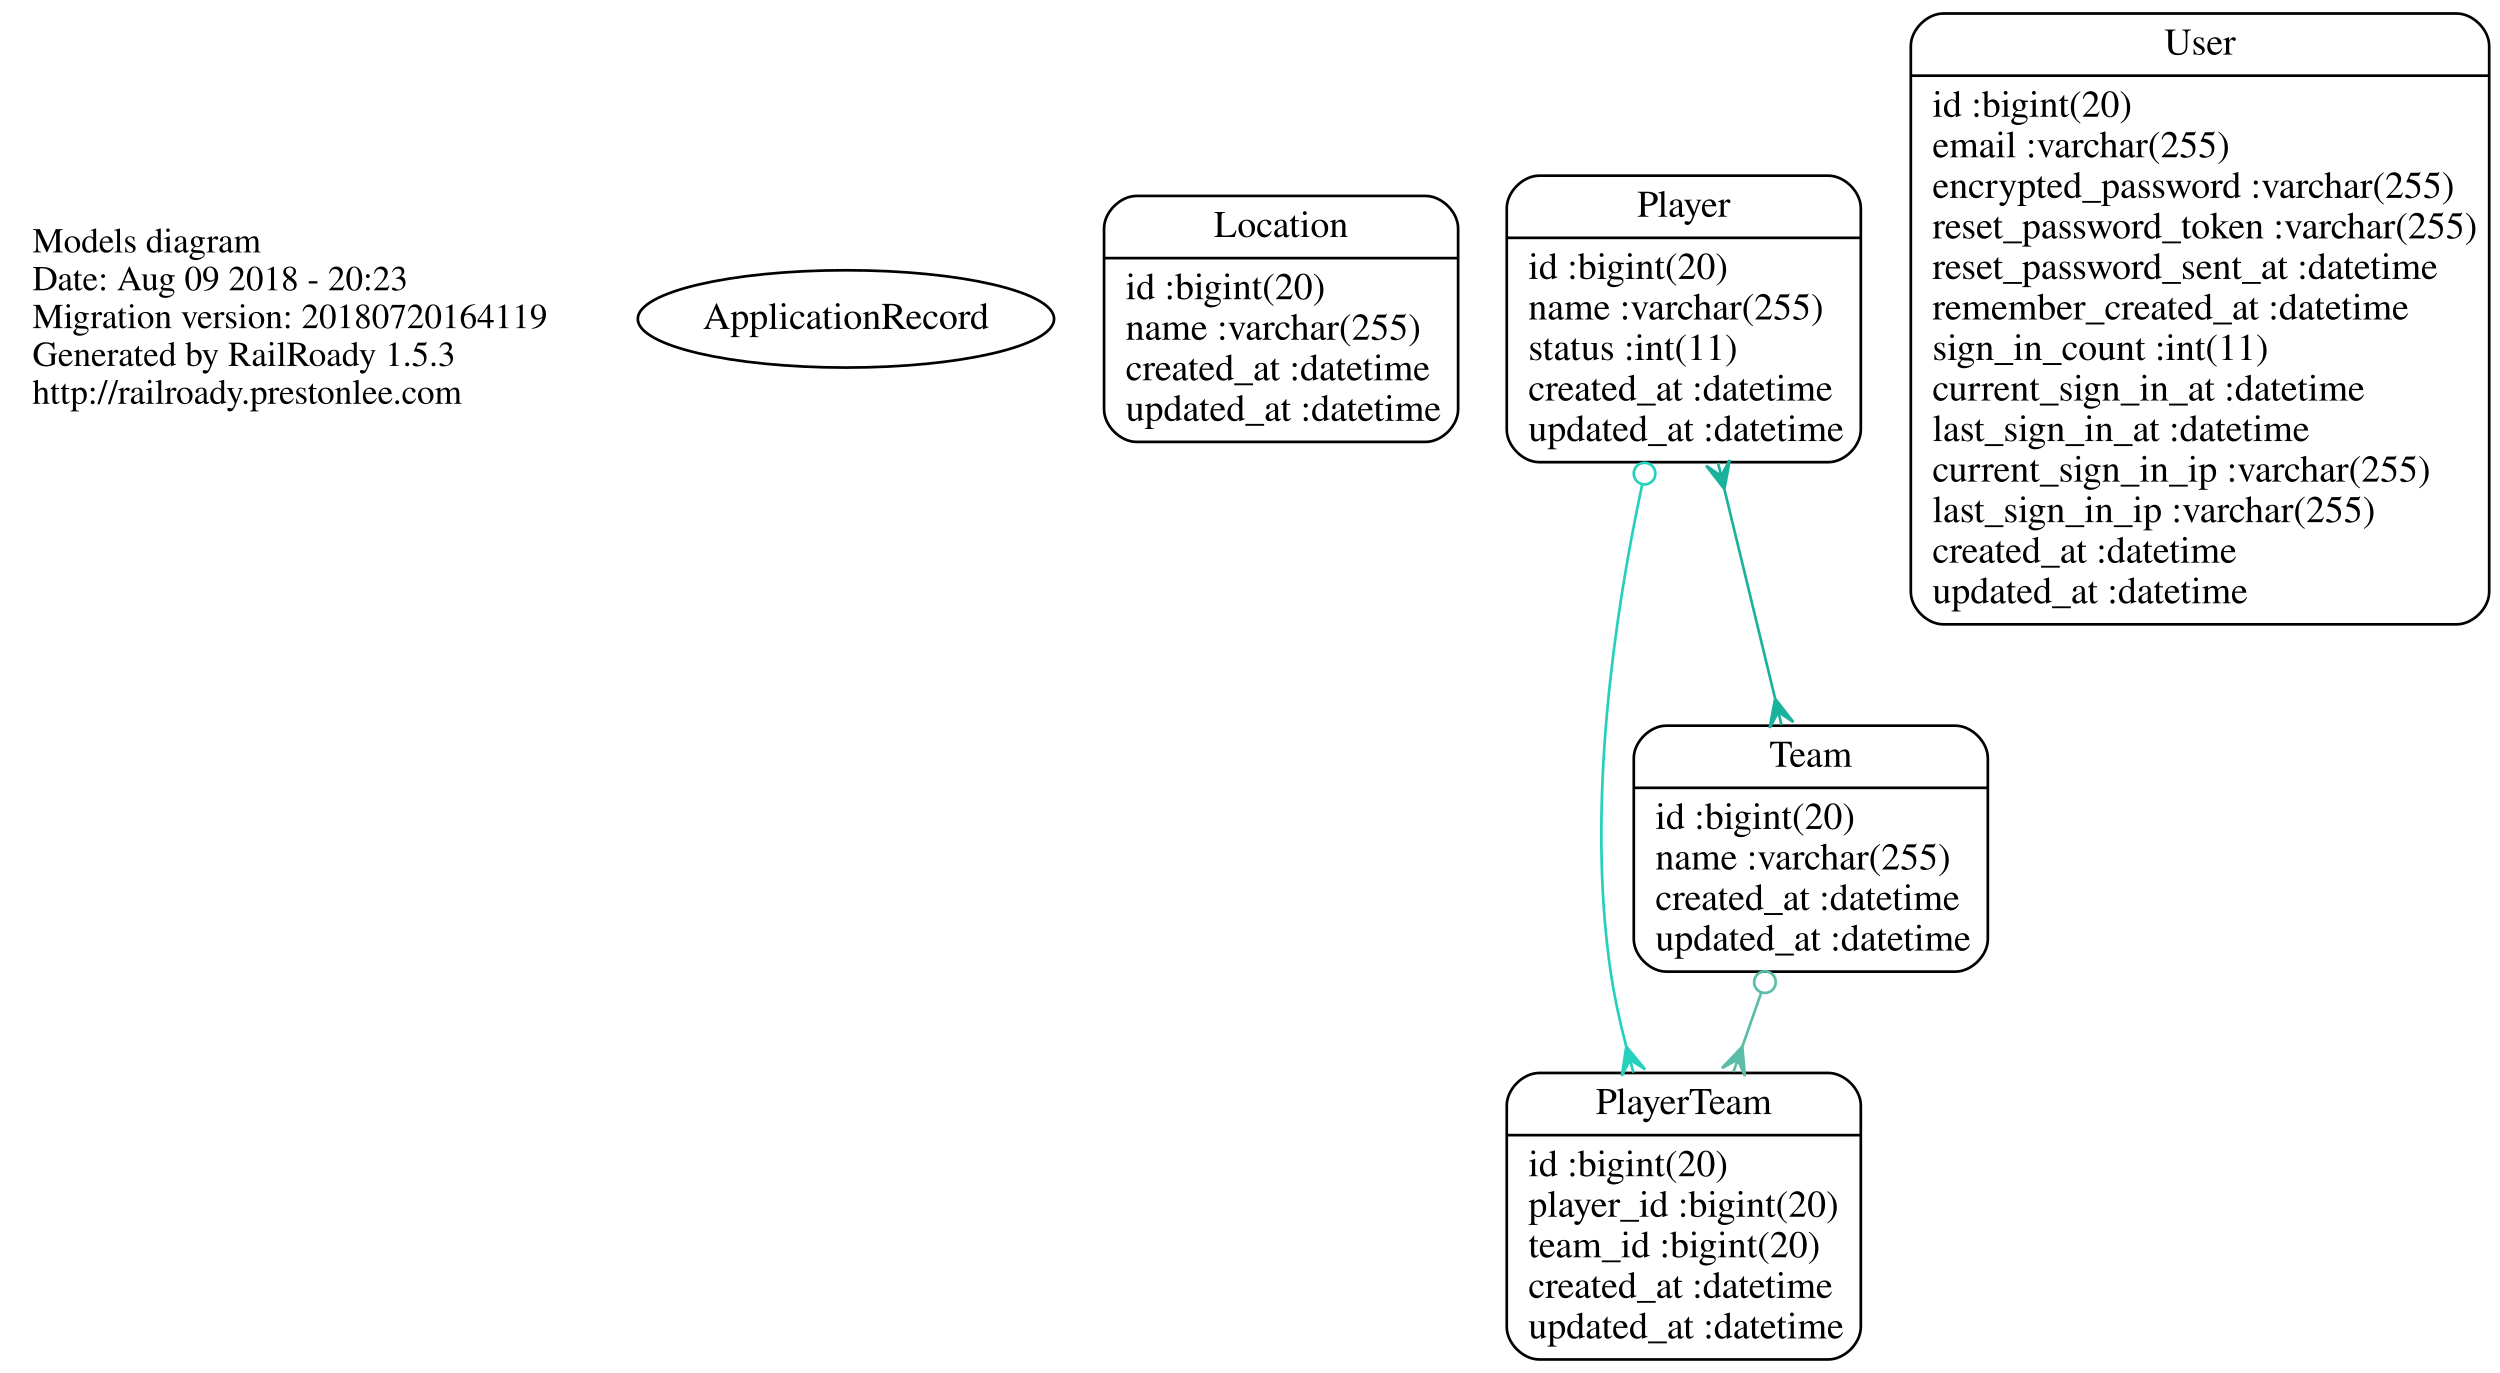
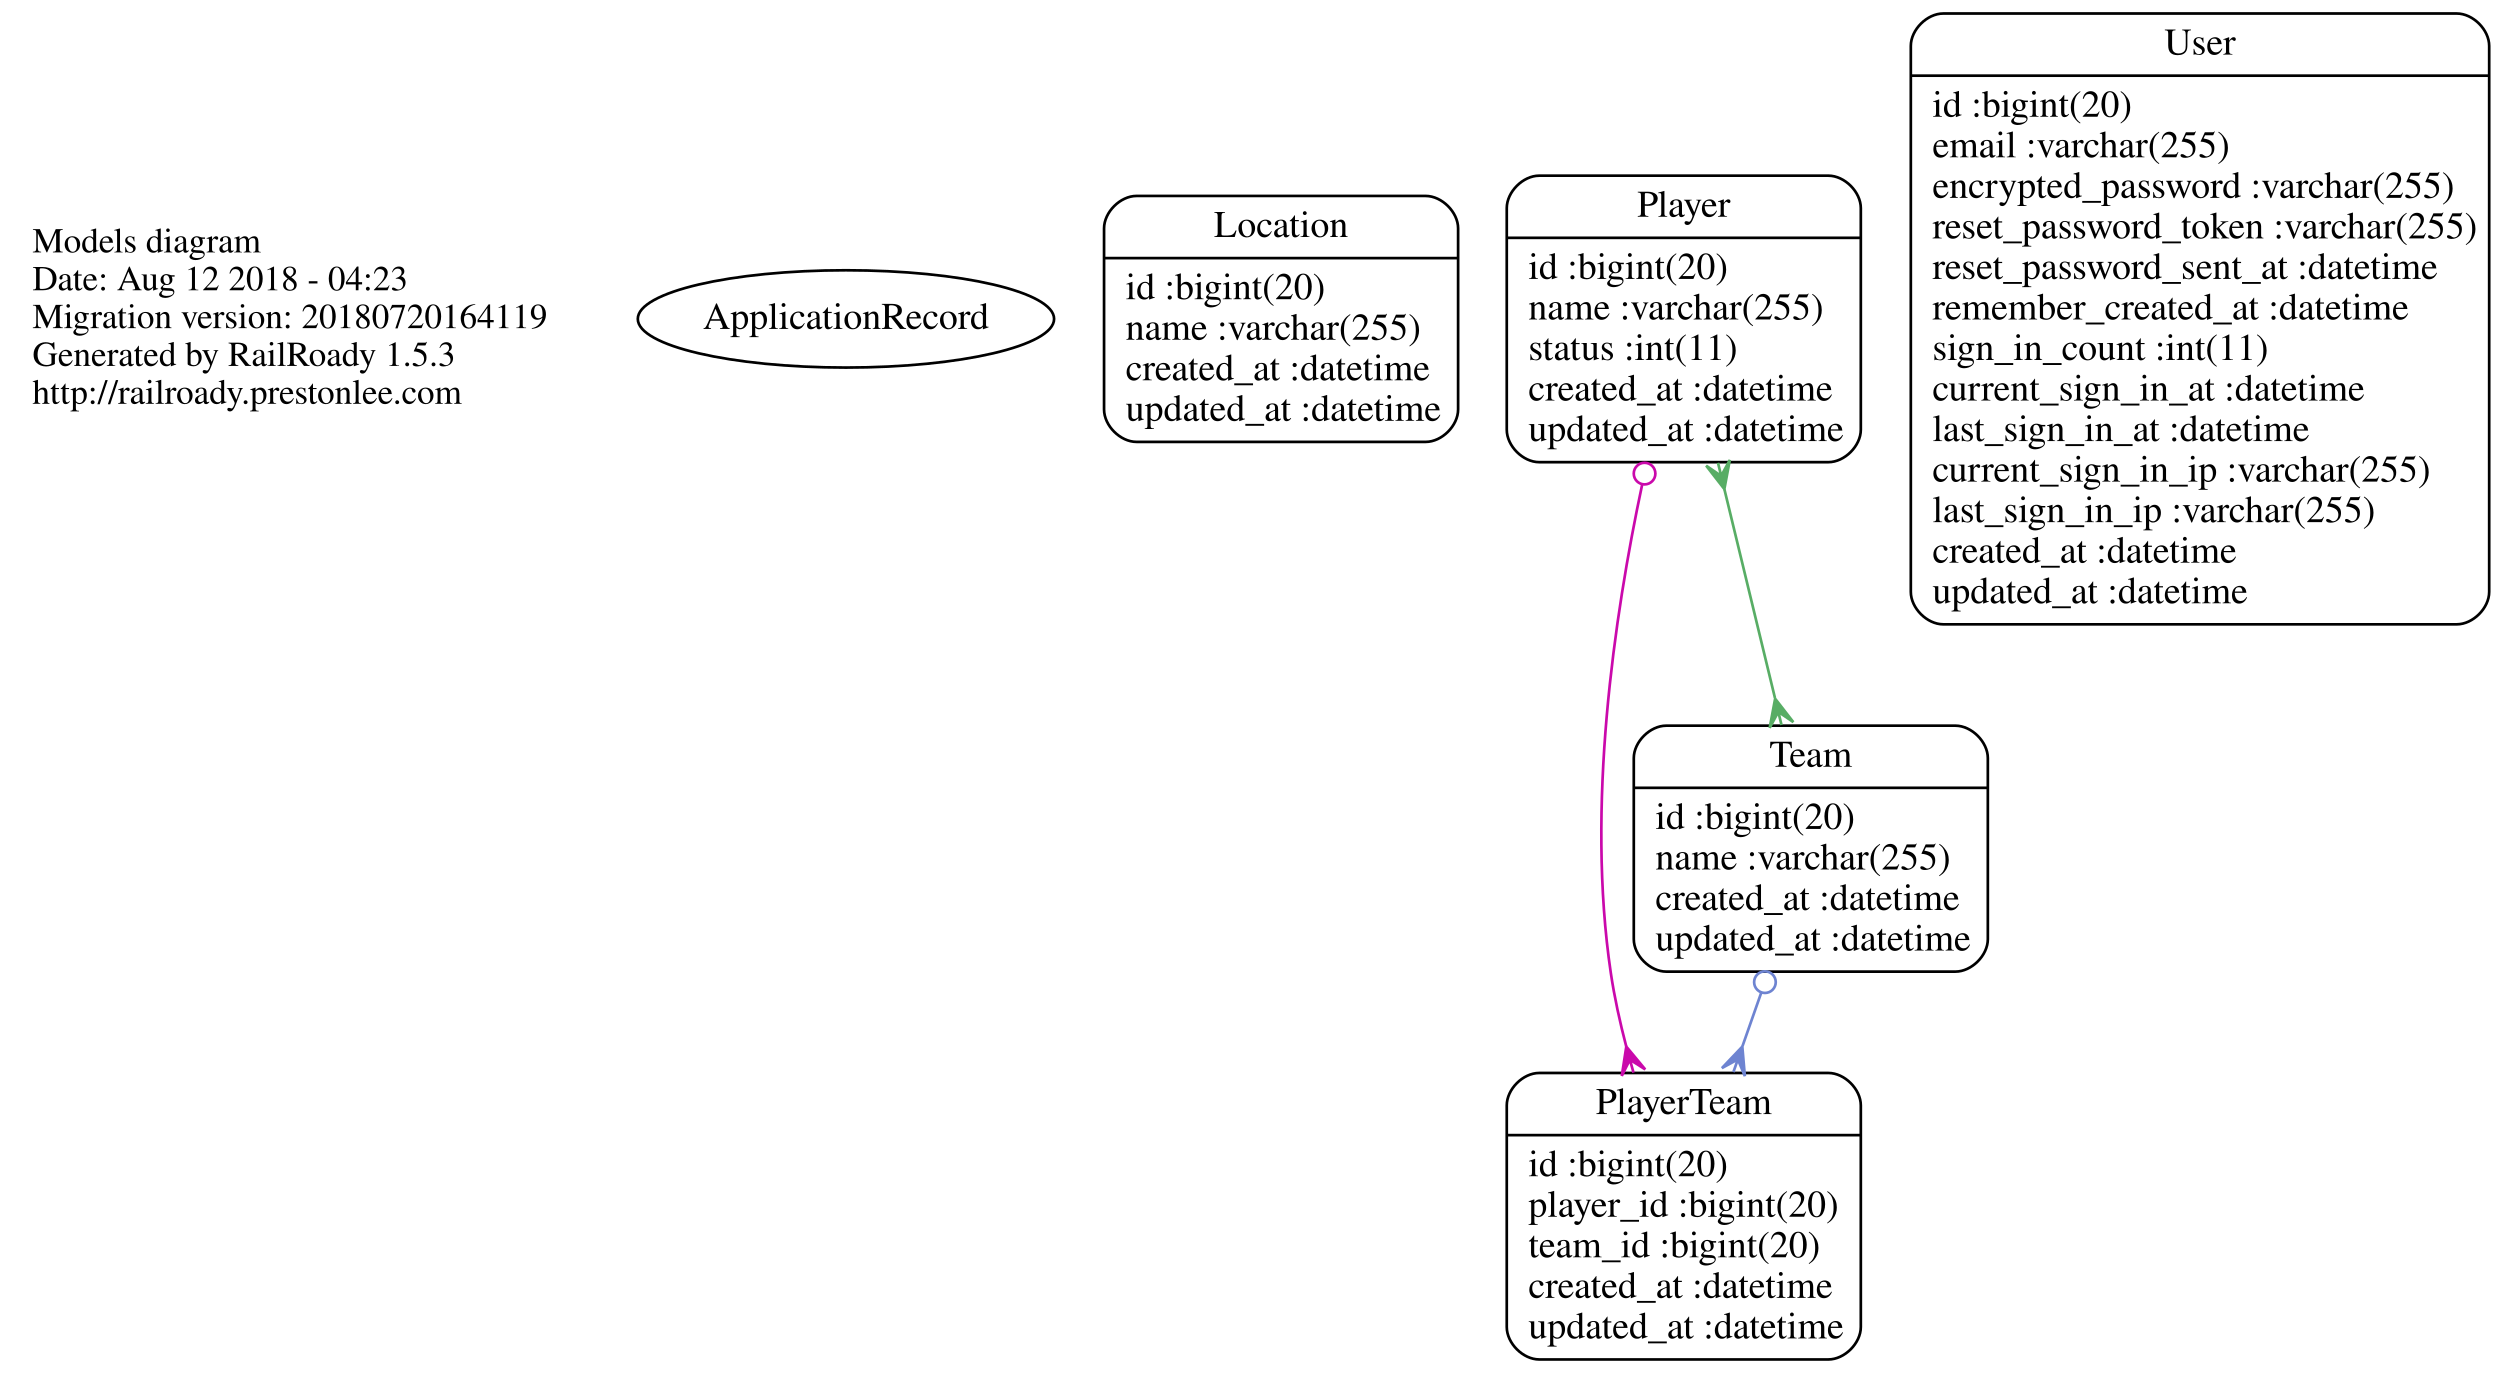
<svg xmlns="http://www.w3.org/2000/svg" width="925pt" height="508pt" viewBox="0.00 0.00 925.00 508.00">
  <g id="graph0" class="graph" transform="scale(1 1) rotate(0) translate(4 504)">
    <polygon fill="none" stroke="none" points="-4,4 -4,-504 921,-504 921,4 -4,4" />
    <g id="node1" class="node">
      <text text-anchor="start" x="8" y="-410.6" font-family="Times,serif" font-size="13.00">Models diagram</text>
-       <text text-anchor="start" x="8" y="-396.6" font-family="Times,serif" font-size="13.00">Date: Aug 09 2018 - 20:23</text>
+       <text text-anchor="start" x="8" y="-396.6" font-family="Times,serif" font-size="13.00">Date: Aug 12 2018 - 04:23</text>
      <text text-anchor="start" x="8" y="-382.6" font-family="Times,serif" font-size="13.00">Migration version: 20180720164119</text>
      <text text-anchor="start" x="8" y="-368.6" font-family="Times,serif" font-size="13.00">Generated by RailRoady 1.5.3</text>
      <text text-anchor="start" x="8" y="-354.6" font-family="Times,serif" font-size="13.00">http://railroady.prestonlee.com</text>
    </g>
    <g id="node2" class="node">
      <ellipse fill="none" stroke="black" cx="309" cy="-386" rx="77.015" ry="18" />
      <text text-anchor="middle" x="309" y="-382.3" font-family="Times,serif" font-size="14.00">ApplicationRecord</text>
    </g>
    <g id="node3" class="node">
      <path fill="none" stroke="black" d="M416.5,-340.5C416.5,-340.5 523.5,-340.5 523.5,-340.5 529.5,-340.5 535.5,-346.5 535.5,-352.5 535.5,-352.5 535.5,-419.5 535.5,-419.5 535.5,-425.5 529.5,-431.5 523.5,-431.5 523.5,-431.5 416.5,-431.5 416.5,-431.5 410.5,-431.5 404.5,-425.5 404.5,-419.5 404.5,-419.5 404.5,-352.5 404.5,-352.5 404.5,-346.5 410.5,-340.5 416.5,-340.5" />
      <text text-anchor="middle" x="470" y="-416.3" font-family="Times,serif" font-size="14.00">Location</text>
      <polyline fill="none" stroke="black" points="404.5,-408.5 535.5,-408.5 " />
      <text text-anchor="start" x="412.5" y="-393.3" font-family="Times,serif" font-size="14.00">id :bigint(20)</text>
      <text text-anchor="start" x="412.5" y="-378.3" font-family="Times,serif" font-size="14.00">name :varchar(255)</text>
      <text text-anchor="start" x="412.5" y="-363.3" font-family="Times,serif" font-size="14.00">created_at :datetime</text>
      <text text-anchor="start" x="412.5" y="-348.3" font-family="Times,serif" font-size="14.00">updated_at :datetime</text>
    </g>
    <g id="node4" class="node">
      <path fill="none" stroke="black" d="M565.5,-333C565.5,-333 672.5,-333 672.5,-333 678.5,-333 684.5,-339 684.5,-345 684.5,-345 684.5,-427 684.5,-427 684.5,-433 678.5,-439 672.5,-439 672.5,-439 565.5,-439 565.5,-439 559.5,-439 553.5,-433 553.5,-427 553.5,-427 553.5,-345 553.5,-345 553.5,-339 559.5,-333 565.5,-333" />
      <text text-anchor="middle" x="619" y="-423.8" font-family="Times,serif" font-size="14.00">Player</text>
      <polyline fill="none" stroke="black" points="553.5,-416 684.5,-416 " />
      <text text-anchor="start" x="561.5" y="-400.8" font-family="Times,serif" font-size="14.00">id :bigint(20)</text>
      <text text-anchor="start" x="561.5" y="-385.8" font-family="Times,serif" font-size="14.00">name :varchar(255)</text>
      <text text-anchor="start" x="561.5" y="-370.8" font-family="Times,serif" font-size="14.00">status :int(11)</text>
      <text text-anchor="start" x="561.5" y="-355.8" font-family="Times,serif" font-size="14.00">created_at :datetime</text>
      <text text-anchor="start" x="561.5" y="-340.8" font-family="Times,serif" font-size="14.00">updated_at :datetime</text>
    </g>
    <g id="node5" class="node">
      <path fill="none" stroke="black" d="M565.5,-1C565.5,-1 672.5,-1 672.5,-1 678.5,-1 684.5,-7 684.5,-13 684.5,-13 684.5,-95 684.5,-95 684.5,-101 678.5,-107 672.5,-107 672.5,-107 565.5,-107 565.5,-107 559.5,-107 553.5,-101 553.5,-95 553.5,-95 553.5,-13 553.5,-13 553.5,-7 559.5,-1 565.5,-1" />
      <text text-anchor="middle" x="619" y="-91.8" font-family="Times,serif" font-size="14.00">PlayerTeam</text>
      <polyline fill="none" stroke="black" points="553.5,-84 684.5,-84 " />
      <text text-anchor="start" x="561.5" y="-68.8" font-family="Times,serif" font-size="14.00">id :bigint(20)</text>
      <text text-anchor="start" x="561.5" y="-53.8" font-family="Times,serif" font-size="14.00">player_id :bigint(20)</text>
      <text text-anchor="start" x="561.5" y="-38.8" font-family="Times,serif" font-size="14.00">team_id :bigint(20)</text>
      <text text-anchor="start" x="561.5" y="-23.8" font-family="Times,serif" font-size="14.00">created_at :datetime</text>
      <text text-anchor="start" x="561.5" y="-8.8" font-family="Times,serif" font-size="14.00">updated_at :datetime</text>
    </g>
    <g id="edge1" class="edge">
-       <path fill="none" stroke="#25d1bd" d="M603.608,-324.727C593.211,-275.884 582.9,-205.345 592,-144 593.322,-135.086 595.352,-125.828 597.716,-116.8" />
-       <ellipse fill="none" stroke="#25d1bd" cx="604.489" cy="-328.769" rx="4" ry="4" />
-       <polygon fill="#25d1bd" stroke="#25d1bd" points="597.728,-116.759 604.734,-108.323 599.062,-111.94 600.397,-107.122 600.397,-107.122 600.397,-107.122 599.062,-111.94 596.06,-105.921 597.728,-116.759 597.728,-116.759" />
+       <path fill="none" stroke="#ca09ab" d="M603.608,-324.727C593.211,-275.884 582.9,-205.345 592,-144 593.322,-135.086 595.352,-125.828 597.716,-116.8" />
+       <ellipse fill="none" stroke="#ca09ab" cx="604.489" cy="-328.769" rx="4" ry="4" />
+       <polygon fill="#ca09ab" stroke="#ca09ab" points="597.728,-116.759 604.734,-108.323 599.062,-111.94 600.397,-107.122 600.397,-107.122 600.397,-107.122 599.062,-111.94 596.06,-105.921 597.728,-116.759 597.728,-116.759" />
    </g>
    <g id="node6" class="node">
      <path fill="none" stroke="black" d="M612.5,-144.5C612.5,-144.5 719.5,-144.5 719.5,-144.5 725.5,-144.5 731.5,-150.5 731.5,-156.5 731.5,-156.5 731.5,-223.5 731.5,-223.5 731.5,-229.5 725.5,-235.5 719.5,-235.5 719.5,-235.5 612.5,-235.5 612.5,-235.5 606.5,-235.5 600.5,-229.5 600.5,-223.5 600.5,-223.5 600.5,-156.5 600.5,-156.5 600.5,-150.5 606.5,-144.5 612.5,-144.5" />
      <text text-anchor="middle" x="666" y="-220.3" font-family="Times,serif" font-size="14.00">Team</text>
      <polyline fill="none" stroke="black" points="600.5,-212.5 731.5,-212.5 " />
      <text text-anchor="start" x="608.5" y="-197.3" font-family="Times,serif" font-size="14.00">id :bigint(20)</text>
      <text text-anchor="start" x="608.5" y="-182.3" font-family="Times,serif" font-size="14.00">name :varchar(255)</text>
      <text text-anchor="start" x="608.5" y="-167.3" font-family="Times,serif" font-size="14.00">created_at :datetime</text>
      <text text-anchor="start" x="608.5" y="-152.3" font-family="Times,serif" font-size="14.00">updated_at :datetime</text>
    </g>
    <g id="edge2" class="edge">
-       <path fill="none" stroke="#1bb29d" d="M634.035,-322.939C640.045,-298.132 646.908,-269.805 652.73,-245.775" />
-       <polygon fill="#1bb29d" stroke="#1bb29d" points="634.012,-323.038 627.283,-331.697 632.834,-327.897 631.657,-332.756 631.657,-332.756 631.657,-332.756 632.834,-327.897 636.03,-333.816 634.012,-323.038 634.012,-323.038" />
-       <polygon fill="#1bb29d" stroke="#1bb29d" points="652.801,-245.48 659.529,-236.821 653.978,-240.621 655.156,-235.762 655.156,-235.762 655.156,-235.762 653.978,-240.621 650.782,-234.702 652.801,-245.48 652.801,-245.48" />
+       <path fill="none" stroke="#58ad65" d="M634.035,-322.939C640.045,-298.132 646.908,-269.805 652.73,-245.775" />
+       <polygon fill="#58ad65" stroke="#58ad65" points="634.012,-323.038 627.283,-331.697 632.834,-327.897 631.657,-332.756 631.657,-332.756 631.657,-332.756 632.834,-327.897 636.03,-333.816 634.012,-323.038 634.012,-323.038" />
+       <polygon fill="#58ad65" stroke="#58ad65" points="652.801,-245.48 659.529,-236.821 653.978,-240.621 655.156,-235.762 655.156,-235.762 655.156,-235.762 653.978,-240.621 650.782,-234.702 652.801,-245.48 652.801,-245.48" />
    </g>
    <g id="edge3" class="edge">
-       <path fill="none" stroke="#5bbca7" d="M647.67,-136.739C645.392,-130.247 643.047,-123.56 640.725,-116.939" />
-       <ellipse fill="none" stroke="#5bbca7" cx="649.026" cy="-140.605" rx="4" ry="4" />
-       <polygon fill="#5bbca7" stroke="#5bbca7" points="640.66,-116.754 641.597,-105.828 639.005,-112.036 637.35,-107.318 637.35,-107.318 637.35,-107.318 639.005,-112.036 633.104,-108.807 640.66,-116.754 640.66,-116.754" />
+       <path fill="none" stroke="#6e84d1" d="M647.67,-136.739C645.392,-130.247 643.047,-123.56 640.725,-116.939" />
+       <ellipse fill="none" stroke="#6e84d1" cx="649.026" cy="-140.605" rx="4" ry="4" />
+       <polygon fill="#6e84d1" stroke="#6e84d1" points="640.66,-116.754 641.597,-105.828 639.005,-112.036 637.35,-107.318 637.35,-107.318 637.35,-107.318 639.005,-112.036 633.104,-108.807 640.66,-116.754 640.66,-116.754" />
    </g>
    <g id="node7" class="node">
      <path fill="none" stroke="black" d="M715,-273C715,-273 905,-273 905,-273 911,-273 917,-279 917,-285 917,-285 917,-487 917,-487 917,-493 911,-499 905,-499 905,-499 715,-499 715,-499 709,-499 703,-493 703,-487 703,-487 703,-285 703,-285 703,-279 709,-273 715,-273" />
      <text text-anchor="middle" x="810" y="-483.8" font-family="Times,serif" font-size="14.00">User</text>
      <polyline fill="none" stroke="black" points="703,-476 917,-476 " />
      <text text-anchor="start" x="711" y="-460.8" font-family="Times,serif" font-size="14.00">id :bigint(20)</text>
      <text text-anchor="start" x="711" y="-445.8" font-family="Times,serif" font-size="14.00">email :varchar(255)</text>
      <text text-anchor="start" x="711" y="-430.8" font-family="Times,serif" font-size="14.00">encrypted_password :varchar(255)</text>
      <text text-anchor="start" x="711" y="-415.8" font-family="Times,serif" font-size="14.00">reset_password_token :varchar(255)</text>
      <text text-anchor="start" x="711" y="-400.8" font-family="Times,serif" font-size="14.00">reset_password_sent_at :datetime</text>
      <text text-anchor="start" x="711" y="-385.8" font-family="Times,serif" font-size="14.00">remember_created_at :datetime</text>
      <text text-anchor="start" x="711" y="-370.8" font-family="Times,serif" font-size="14.00">sign_in_count :int(11)</text>
      <text text-anchor="start" x="711" y="-355.8" font-family="Times,serif" font-size="14.00">current_sign_in_at :datetime</text>
      <text text-anchor="start" x="711" y="-340.8" font-family="Times,serif" font-size="14.00">last_sign_in_at :datetime</text>
      <text text-anchor="start" x="711" y="-325.8" font-family="Times,serif" font-size="14.00">current_sign_in_ip :varchar(255)</text>
      <text text-anchor="start" x="711" y="-310.8" font-family="Times,serif" font-size="14.00">last_sign_in_ip :varchar(255)</text>
      <text text-anchor="start" x="711" y="-295.8" font-family="Times,serif" font-size="14.00">created_at :datetime</text>
      <text text-anchor="start" x="711" y="-280.8" font-family="Times,serif" font-size="14.00">updated_at :datetime</text>
    </g>
  </g>
</svg>
